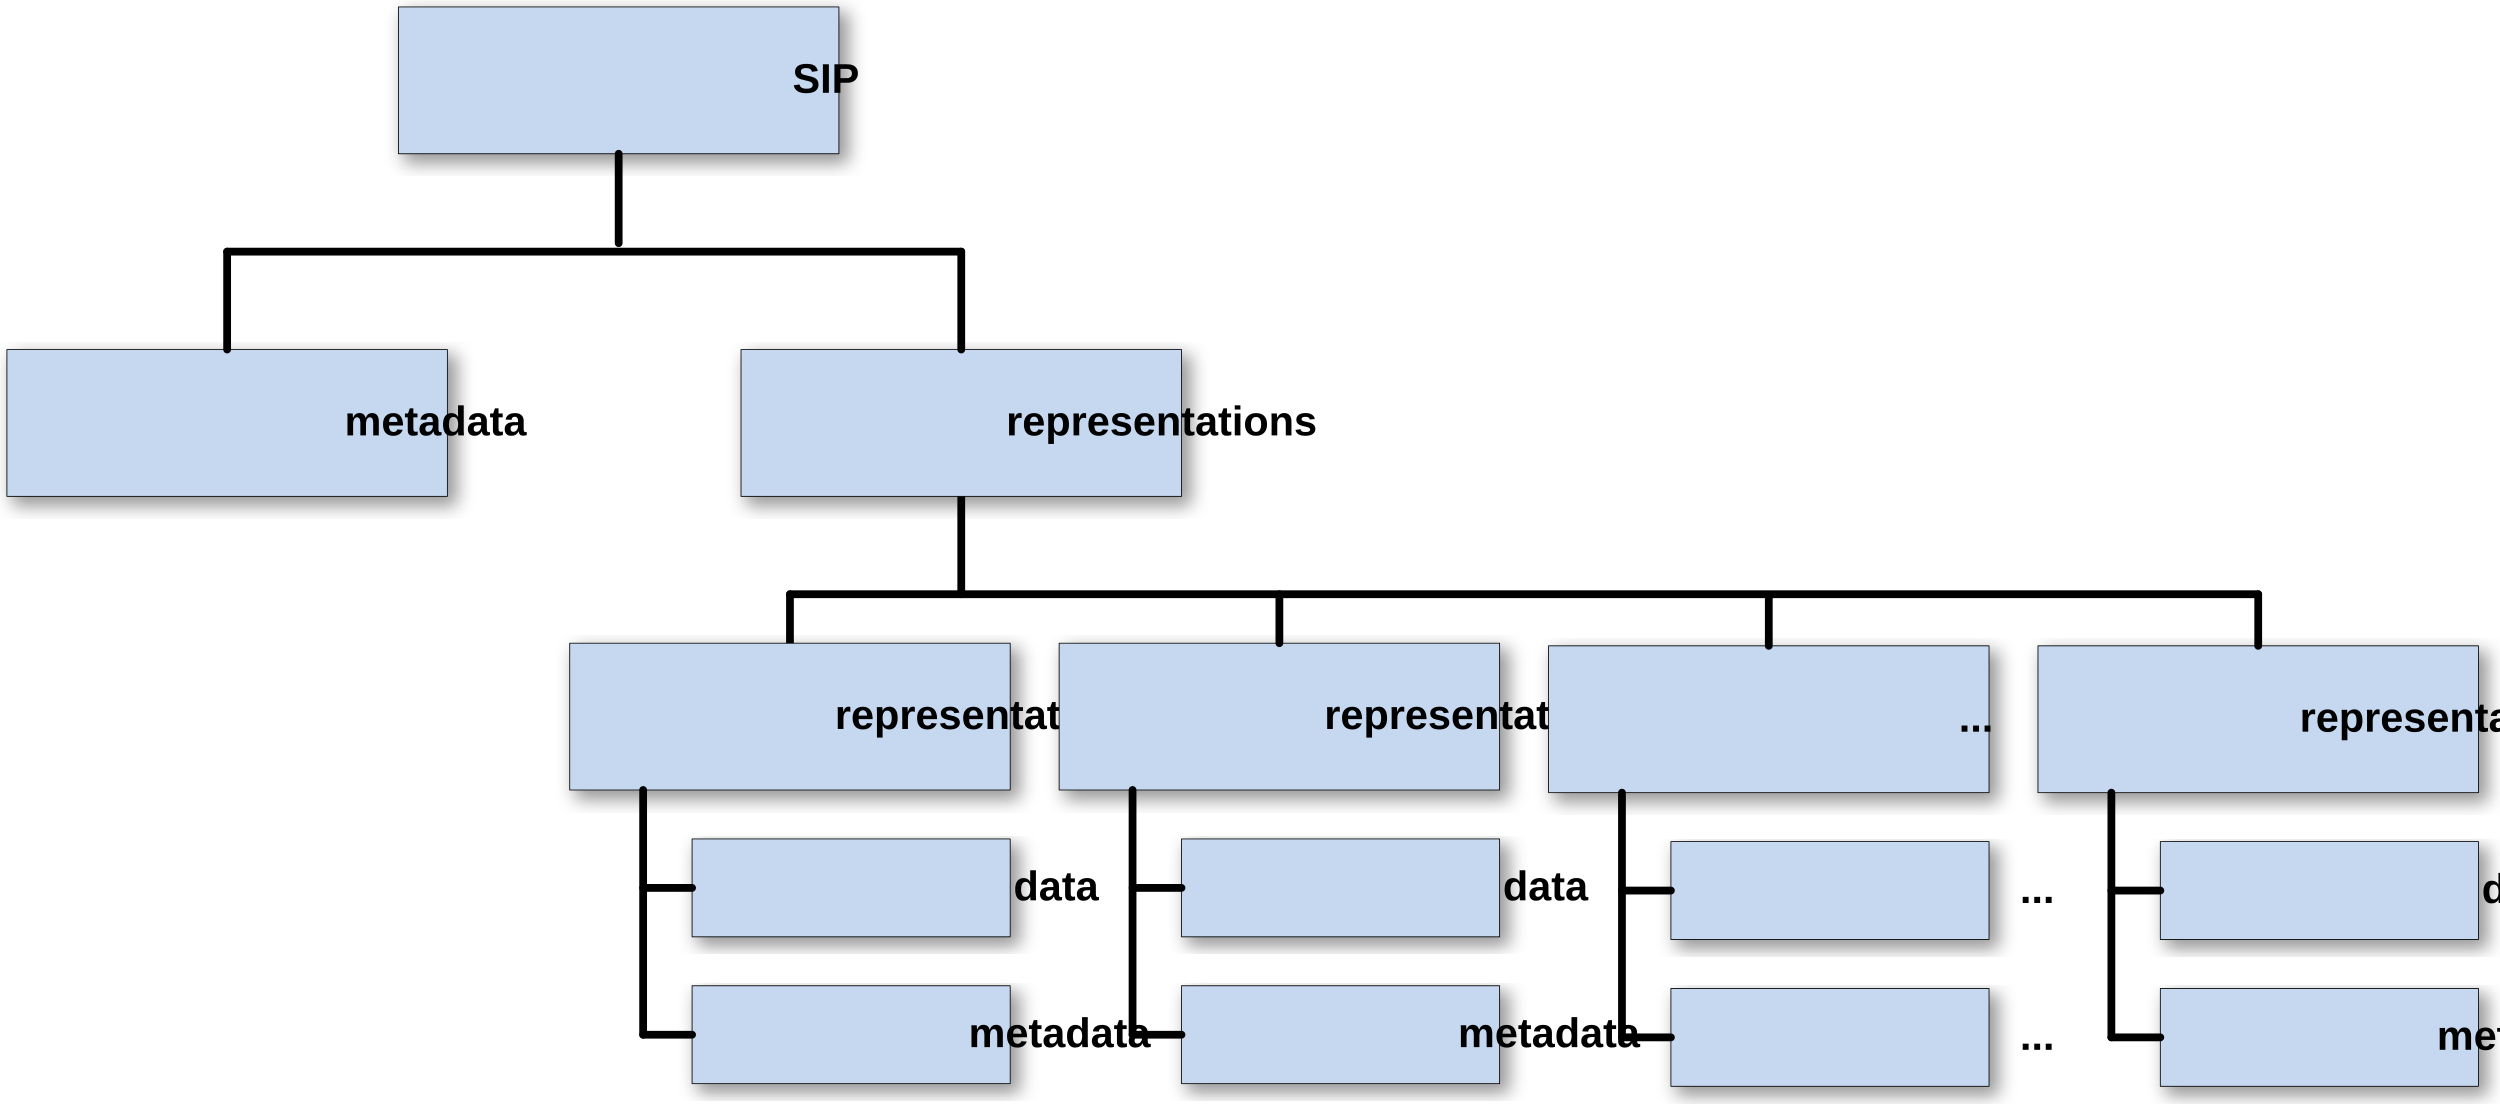
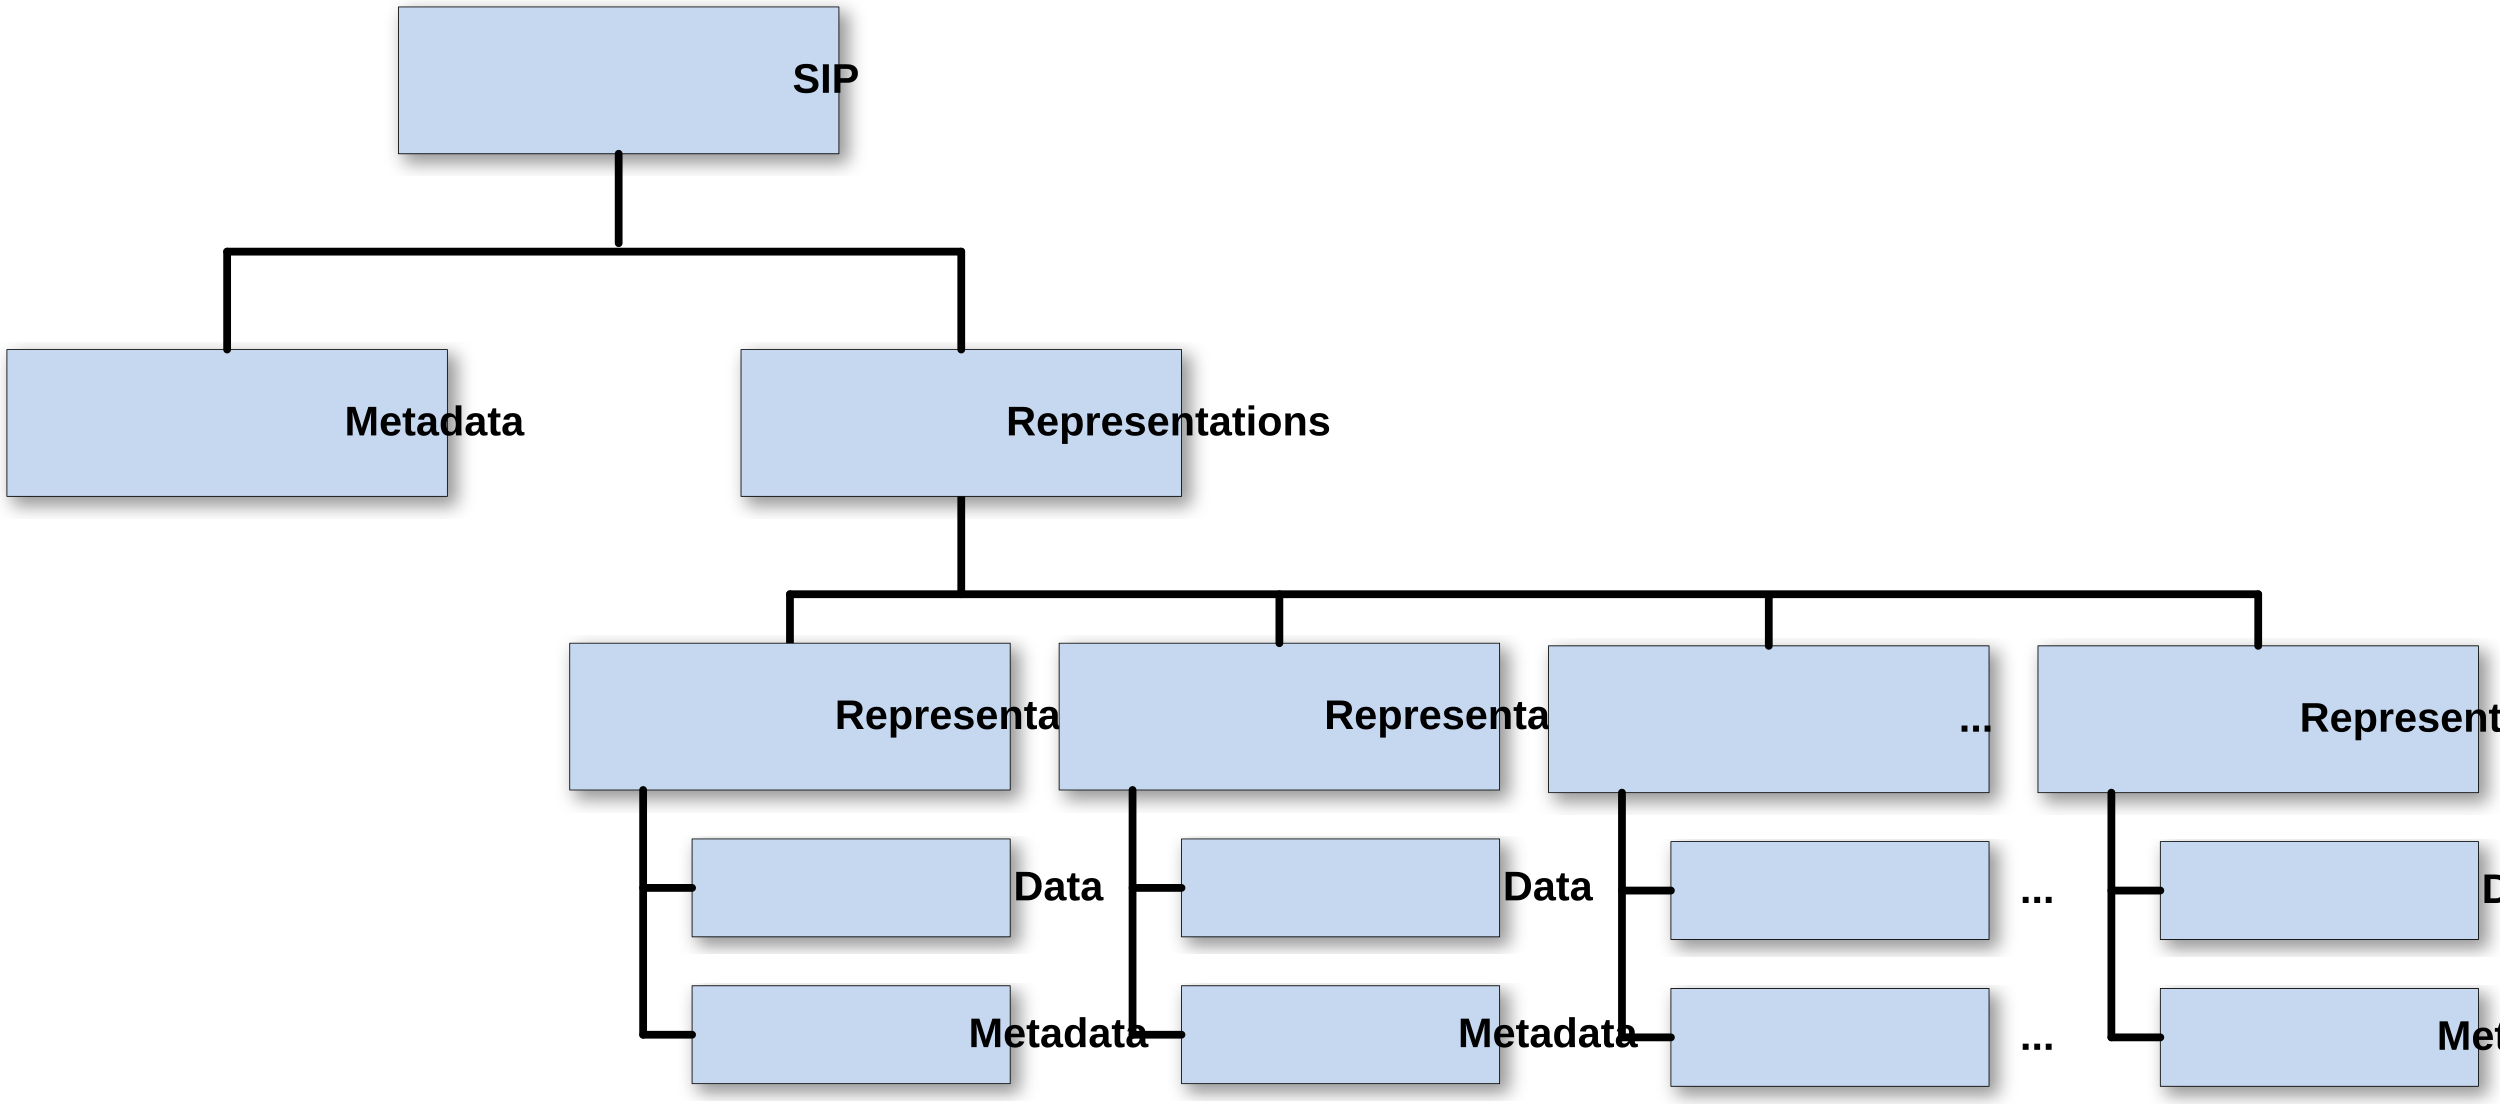
<svg xmlns="http://www.w3.org/2000/svg" xmlns:ns1="http://schemas.microsoft.com/visio/2003/SVGExtensions/" width="10.055in" height="4.456in" viewBox="0 0 723.988 320.82" xml:space="preserve" color-interpolation-filters="sRGB" class="st6">
  <ns1:documentProperties ns1:langID="2057" ns1:metric="true" ns1:viewMarkup="false" />
  <style type="text/css">
	
		.st1 {visibility:visible}
		.st2 {fill:#000000;fill-opacity:0.4;filter:url(#filter_2.6666667461395);stroke:#000000;stroke-linecap:round;stroke-linejoin:round;stroke-opacity:0.4}
		.st3 {fill:#c6d8f0;stroke:#000000;stroke-linecap:round;stroke-linejoin:round;stroke-width:0.24}
		.st4 {fill:#000000;font-family:Arial;font-size:1em;font-weight:bold}
		.st5 {stroke:#000000;stroke-linecap:round;stroke-linejoin:round;stroke-width:2.25}
		.st6 {fill:none;fill-rule:evenodd;font-size:12px;overflow:visible;stroke-linecap:square;stroke-miterlimit:3}
	
	</style>
  <defs id="Filters">
    <filter id="filter_2.6666667461395">
      <feGaussianBlur stdDeviation="2.667" />
    </filter>
  </defs>
  <g ns1:mID="0" ns1:index="1" ns1:groupContext="foregroundPage">
    <ns1:pageProperties ns1:drawingScale="0.0393701" ns1:pageScale="0.0393701" ns1:drawingUnits="24" ns1:shadowOffsetX="8.50394" ns1:shadowOffsetY="-8.50394" />
    <g id="shape1-1" ns1:mID="1" ns1:groupContext="shape" transform="translate(115.384,-276.302)">
      <ns1:userDefs>
        <ns1:ud ns1:nameU="visVersion" ns1:val="VT0(11):26" />
      </ns1:userDefs>
      <ns1:textBlock ns1:margins="rect(4,4,4,4)" ns1:tabSpace="42.5197" />
      <ns1:textRect cx="63.779" cy="299.561" width="127.56" height="42.52" />
      <g id="shadow1-2" ns1:groupContext="shadow" ns1:shadowOffsetX="2.12132" ns1:shadowOffsetY="-2.12132" ns1:shadowType="1" transform="matrix(1,0,0,1,2.12132,2.12132)" class="st1">
        <rect x="0" y="278.301" width="127.559" height="42.52" class="st2" />
      </g>
      <rect x="0" y="278.301" width="127.559" height="42.52" class="st3" />
      <text x="54.11" y="303.16" class="st4" ns1:langID="2057">
        <ns1:paragraph ns1:horizAlign="1" />
        <ns1:tabList />SIP</text>
    </g>
    <g id="shape2-7" ns1:mID="2" ns1:groupContext="shape" transform="translate(65.7782,-247.956)">
      <path d="M0 320.82 L212.6 320.82" class="st5" />
    </g>
    <g id="shape3-10" ns1:mID="3" ns1:groupContext="shape" transform="translate(-92.0501,186.251) rotate(-90)">
      <path d="M0 320.82 L14.17 320.82" class="st5" />
    </g>
    <g id="shape4-13" ns1:mID="4" ns1:groupContext="shape" transform="translate(-141.656,70.4081) rotate(-90)">
      <path d="M0 320.82 L25.89 320.82" class="st5" />
    </g>
    <g id="shape5-16" ns1:mID="5" ns1:groupContext="shape" transform="translate(1.99867,-177.089)">
      <ns1:userDefs>
        <ns1:ud ns1:nameU="visVersion" ns1:val="VT0(11):26" />
      </ns1:userDefs>
      <ns1:textBlock ns1:margins="rect(4,4,4,4)" ns1:tabSpace="42.5197" />
      <ns1:textRect cx="63.779" cy="299.561" width="127.56" height="42.52" />
      <g id="shadow5-17" ns1:groupContext="shadow" ns1:shadowOffsetX="2.12132" ns1:shadowOffsetY="-2.12132" ns1:shadowType="1" transform="matrix(1,0,0,1,2.12132,2.12132)" class="st1">
        <rect x="0" y="278.301" width="127.559" height="42.52" class="st2" />
      </g>
      <rect x="0" y="278.301" width="127.559" height="42.52" class="st3" />
      <text x="37.77" y="303.16" class="st4" ns1:langID="2057">
        <ns1:paragraph ns1:horizAlign="1" />
-         <ns1:tabList />metadata</text>
+         <ns1:tabList />Metadata</text>
    </g>
    <g id="shape6-22" ns1:mID="6" ns1:groupContext="shape" transform="translate(-42.4438,172.077) rotate(-90)">
      <path d="M0 320.82 L28.35 320.82" class="st5" />
    </g>
    <g id="shape7-25" ns1:mID="7" ns1:groupContext="shape" transform="translate(-255.042,101.211) rotate(-90)">
      <path d="M0 320.82 L28.35 320.82" class="st5" />
    </g>
    <g id="shape8-28" ns1:mID="8" ns1:groupContext="shape" transform="translate(164.991,-92.0501)">
      <ns1:userDefs>
        <ns1:ud ns1:nameU="visVersion" ns1:val="VT0(11):26" />
      </ns1:userDefs>
      <ns1:textBlock ns1:margins="rect(4,4,4,4)" ns1:tabSpace="42.5197" />
      <ns1:textRect cx="63.779" cy="299.561" width="127.56" height="42.52" />
      <g id="shadow8-29" ns1:groupContext="shadow" ns1:shadowOffsetX="2.12132" ns1:shadowOffsetY="-2.12132" ns1:shadowType="1" transform="matrix(1,0,0,1,2.12132,2.12132)" class="st1">
        <rect x="0" y="278.301" width="127.559" height="42.52" class="st2" />
      </g>
      <rect x="0" y="278.301" width="127.559" height="42.52" class="st3" />
      <text x="16.77" y="303.16" class="st4" ns1:langID="2057">
        <ns1:paragraph ns1:horizAlign="1" />
-         <ns1:tabList />representationID</text>
+         <ns1:tabList />Representation1</text>
    </g>
    <g id="shape9-34" ns1:mID="9" ns1:groupContext="shape" transform="translate(214.597,-177.089)">
      <ns1:userDefs>
        <ns1:ud ns1:nameU="visVersion" ns1:val="VT0(11):26" />
      </ns1:userDefs>
      <ns1:textBlock ns1:margins="rect(4,4,4,4)" ns1:tabSpace="42.5197" />
      <ns1:textRect cx="63.779" cy="299.561" width="127.56" height="42.52" />
      <g id="shadow9-35" ns1:groupContext="shadow" ns1:shadowOffsetX="2.12132" ns1:shadowOffsetY="-2.12132" ns1:shadowType="1" transform="matrix(1,0,0,1,2.12132,2.12132)" class="st1">
        <rect x="0" y="278.301" width="127.559" height="42.52" class="st2" />
      </g>
      <rect x="0" y="278.301" width="127.559" height="42.52" class="st3" />
      <text x="16.77" y="303.16" class="st4" ns1:langID="2057">
        <ns1:paragraph ns1:horizAlign="1" />
-         <ns1:tabList />representations</text>
+         <ns1:tabList />Representations</text>
    </g>
    <g id="shape10-40" ns1:mID="10" ns1:groupContext="shape" transform="translate(200.424,-49.5304)">
      <ns1:userDefs>
        <ns1:ud ns1:nameU="visVersion" ns1:val="VT0(11):26" />
      </ns1:userDefs>
      <ns1:textBlock ns1:margins="rect(4,4,4,4)" ns1:tabSpace="42.5197" />
      <ns1:textRect cx="46.063" cy="306.647" width="92.13" height="28.346" />
      <g id="shadow10-41" ns1:groupContext="shadow" ns1:shadowOffsetX="2.12132" ns1:shadowOffsetY="-2.12132" ns1:shadowType="1" transform="matrix(1,0,0,1,2.12132,2.12132)" class="st1">
        <rect x="0" y="292.474" width="92.126" height="28.346" class="st2" />
      </g>
      <rect x="0" y="292.474" width="92.126" height="28.346" class="st3" />
      <text x="33.06" y="310.25" class="st4" ns1:langID="2057">
        <ns1:paragraph ns1:horizAlign="1" />
-         <ns1:tabList />data</text>
+         <ns1:tabList />Data</text>
    </g>
    <g id="shape11-46" ns1:mID="11" ns1:groupContext="shape" transform="translate(200.424,-7.01072)">
      <ns1:userDefs>
        <ns1:ud ns1:nameU="visVersion" ns1:val="VT0(11):26" />
      </ns1:userDefs>
      <ns1:textBlock ns1:margins="rect(4,4,4,4)" ns1:tabSpace="42.5197" />
      <ns1:textRect cx="46.063" cy="306.647" width="92.13" height="28.346" />
      <g id="shadow11-47" ns1:groupContext="shadow" ns1:shadowOffsetX="2.12132" ns1:shadowOffsetY="-2.12132" ns1:shadowType="1" transform="matrix(1,0,0,1,2.12132,2.12132)" class="st1">
        <rect x="0" y="292.474" width="92.126" height="28.346" class="st2" />
      </g>
      <rect x="0" y="292.474" width="92.126" height="28.346" class="st3" />
      <text x="20.06" y="310.25" class="st4" ns1:langID="2057">
        <ns1:paragraph ns1:horizAlign="1" />
-         <ns1:tabList />metadata</text>
+         <ns1:tabList />Metadata</text>
    </g>
    <g id="shape12-52" ns1:mID="12" ns1:groupContext="shape" transform="translate(-134.57,299.636) rotate(-90)">
      <path d="M0 320.82 L70.87 320.82" class="st5" />
    </g>
    <g id="shape13-55" ns1:mID="13" ns1:groupContext="shape" transform="translate(653.967,492.898) rotate(180)">
      <path d="M0 320.82 L425.2 320.82" class="st5" />
    </g>
    <g id="shape14-58" ns1:mID="14" ns1:groupContext="shape" transform="translate(-42.4438,101.211) rotate(-90)">
      <path d="M0 320.82 L28.35 320.82" class="st5" />
    </g>
    <g id="shape15-61" ns1:mID="15" ns1:groupContext="shape" transform="translate(200.424,620.457) rotate(180)">
      <path d="M0 320.82 L14.17 320.82" class="st5" />
    </g>
    <g id="shape16-64" ns1:mID="16" ns1:groupContext="shape" transform="translate(200.424,577.937) rotate(180)">
      <path d="M0 320.82 L14.17 320.82" class="st5" />
    </g>
    <g id="shape17-67" ns1:mID="17" ns1:groupContext="shape" transform="translate(306.723,-92.0501)">
      <ns1:userDefs>
        <ns1:ud ns1:nameU="visVersion" ns1:val="VT0(11):26" />
      </ns1:userDefs>
      <ns1:textBlock ns1:margins="rect(4,4,4,4)" ns1:tabSpace="42.5197" />
      <ns1:textRect cx="63.779" cy="299.561" width="127.56" height="42.52" />
      <g id="shadow17-68" ns1:groupContext="shadow" ns1:shadowOffsetX="2.12132" ns1:shadowOffsetY="-2.12132" ns1:shadowType="1" transform="matrix(1,0,0,1,2.12132,2.12132)" class="st1">
        <rect x="0" y="278.301" width="127.559" height="42.52" class="st2" />
      </g>
      <rect x="0" y="278.301" width="127.559" height="42.52" class="st3" />
      <text x="16.77" y="303.16" class="st4" ns1:langID="2057">
        <ns1:paragraph ns1:horizAlign="1" />
-         <ns1:tabList />representationID</text>
+         <ns1:tabList />Representation2</text>
    </g>
    <g id="shape18-73" ns1:mID="18" ns1:groupContext="shape" transform="translate(342.156,-49.5304)">
      <ns1:userDefs>
        <ns1:ud ns1:nameU="visVersion" ns1:val="VT0(11):26" />
      </ns1:userDefs>
      <ns1:textBlock ns1:margins="rect(4,4,4,4)" ns1:tabSpace="42.5197" />
      <ns1:textRect cx="46.063" cy="306.647" width="92.13" height="28.346" />
      <g id="shadow18-74" ns1:groupContext="shadow" ns1:shadowOffsetX="2.12132" ns1:shadowOffsetY="-2.12132" ns1:shadowType="1" transform="matrix(1,0,0,1,2.12132,2.12132)" class="st1">
        <rect x="0" y="292.474" width="92.126" height="28.346" class="st2" />
      </g>
      <rect x="0" y="292.474" width="92.126" height="28.346" class="st3" />
      <text x="33.06" y="310.25" class="st4" ns1:langID="2057">
        <ns1:paragraph ns1:horizAlign="1" />
-         <ns1:tabList />data</text>
+         <ns1:tabList />Data</text>
    </g>
    <g id="shape19-79" ns1:mID="19" ns1:groupContext="shape" transform="translate(342.156,-7.01072)">
      <ns1:userDefs>
        <ns1:ud ns1:nameU="visVersion" ns1:val="VT0(11):26" />
      </ns1:userDefs>
      <ns1:textBlock ns1:margins="rect(4,4,4,4)" ns1:tabSpace="42.5197" />
      <ns1:textRect cx="46.063" cy="306.647" width="92.13" height="28.346" />
      <g id="shadow19-80" ns1:groupContext="shadow" ns1:shadowOffsetX="2.12132" ns1:shadowOffsetY="-2.12132" ns1:shadowType="1" transform="matrix(1,0,0,1,2.12132,2.12132)" class="st1">
        <rect x="0" y="292.474" width="92.126" height="28.346" class="st2" />
      </g>
      <rect x="0" y="292.474" width="92.126" height="28.346" class="st3" />
      <text x="20.06" y="310.25" class="st4" ns1:langID="2057">
        <ns1:paragraph ns1:horizAlign="1" />
-         <ns1:tabList />metadata</text>
+         <ns1:tabList />Metadata</text>
    </g>
    <g id="shape20-85" ns1:mID="20" ns1:groupContext="shape" transform="translate(7.16249,299.636) rotate(-90)">
      <path d="M0 320.82 L70.87 320.82" class="st5" />
    </g>
    <g id="shape21-88" ns1:mID="21" ns1:groupContext="shape" transform="translate(342.156,620.457) rotate(180)">
      <path d="M0 320.82 L14.17 320.82" class="st5" />
    </g>
    <g id="shape22-91" ns1:mID="22" ns1:groupContext="shape" transform="translate(342.156,577.937) rotate(180)">
      <path d="M0 320.82 L14.17 320.82" class="st5" />
    </g>
    <g id="shape23-94" ns1:mID="23" ns1:groupContext="shape" transform="translate(448.455,-91.2807)">
      <ns1:userDefs>
        <ns1:ud ns1:nameU="visVersion" ns1:val="VT0(11):26" />
      </ns1:userDefs>
      <ns1:textBlock ns1:margins="rect(4,4,4,4)" ns1:tabSpace="42.5197" />
      <ns1:textRect cx="63.779" cy="299.561" width="127.56" height="42.52" />
      <g id="shadow23-95" ns1:groupContext="shadow" ns1:shadowOffsetX="2.12132" ns1:shadowOffsetY="-2.12132" ns1:shadowType="1" transform="matrix(1,0,0,1,2.12132,2.12132)" class="st1">
        <rect x="0" y="278.301" width="127.559" height="42.52" class="st2" />
      </g>
      <rect x="0" y="278.301" width="127.559" height="42.52" class="st3" />
      <text x="58.78" y="303.16" class="st4" ns1:langID="2057">
        <ns1:paragraph ns1:horizAlign="1" />
        <ns1:tabList />...</text>
    </g>
    <g id="shape24-100" ns1:mID="24" ns1:groupContext="shape" transform="translate(483.888,-48.761)">
      <ns1:userDefs>
        <ns1:ud ns1:nameU="visVersion" ns1:val="VT0(11):26" />
      </ns1:userDefs>
      <ns1:textBlock ns1:margins="rect(4,4,4,4)" ns1:tabSpace="42.5197" />
      <ns1:textRect cx="46.063" cy="306.647" width="92.13" height="28.346" />
      <g id="shadow24-101" ns1:groupContext="shadow" ns1:shadowOffsetX="2.12132" ns1:shadowOffsetY="-2.12132" ns1:shadowType="1" transform="matrix(1,0,0,1,2.12132,2.12132)" class="st1">
        <rect x="0" y="292.474" width="92.126" height="28.346" class="st2" />
      </g>
      <rect x="0" y="292.474" width="92.126" height="28.346" class="st3" />
      <text x="41.06" y="310.25" class="st4" ns1:langID="2057">
        <ns1:paragraph ns1:horizAlign="1" />
        <ns1:tabList />...</text>
    </g>
    <g id="shape25-106" ns1:mID="25" ns1:groupContext="shape" transform="translate(483.888,-6.24132)">
      <ns1:userDefs>
        <ns1:ud ns1:nameU="visVersion" ns1:val="VT0(11):26" />
      </ns1:userDefs>
      <ns1:textBlock ns1:margins="rect(4,4,4,4)" ns1:tabSpace="42.5197" />
      <ns1:textRect cx="46.063" cy="306.647" width="92.13" height="28.346" />
      <g id="shadow25-107" ns1:groupContext="shadow" ns1:shadowOffsetX="2.12132" ns1:shadowOffsetY="-2.12132" ns1:shadowType="1" transform="matrix(1,0,0,1,2.12132,2.12132)" class="st1">
        <rect x="0" y="292.474" width="92.126" height="28.346" class="st2" />
      </g>
      <rect x="0" y="292.474" width="92.126" height="28.346" class="st3" />
      <text x="41.06" y="310.25" class="st4" ns1:langID="2057">
        <ns1:paragraph ns1:horizAlign="1" />
        <ns1:tabList />...</text>
    </g>
    <g id="shape26-112" ns1:mID="26" ns1:groupContext="shape" transform="translate(148.895,300.406) rotate(-90)">
      <path d="M0 320.82 L70.87 320.82" class="st5" />
    </g>
    <g id="shape27-115" ns1:mID="27" ns1:groupContext="shape" transform="translate(483.888,621.226) rotate(180)">
      <path d="M0 320.82 L14.17 320.82" class="st5" />
    </g>
    <g id="shape28-118" ns1:mID="28" ns1:groupContext="shape" transform="translate(483.888,578.707) rotate(180)">
      <path d="M0 320.82 L14.17 320.82" class="st5" />
    </g>
    <g id="shape29-121" ns1:mID="29" ns1:groupContext="shape" transform="translate(590.188,-91.2807)">
      <ns1:userDefs>
        <ns1:ud ns1:nameU="visVersion" ns1:val="VT0(11):26" />
      </ns1:userDefs>
      <ns1:textBlock ns1:margins="rect(4,4,4,4)" ns1:tabSpace="42.5197" />
      <ns1:textRect cx="63.779" cy="299.561" width="127.56" height="42.52" />
      <g id="shadow29-122" ns1:groupContext="shadow" ns1:shadowOffsetX="2.12132" ns1:shadowOffsetY="-2.12132" ns1:shadowType="1" transform="matrix(1,0,0,1,2.12132,2.12132)" class="st1">
        <rect x="0" y="278.301" width="127.559" height="42.52" class="st2" />
      </g>
      <rect x="0" y="278.301" width="127.559" height="42.52" class="st3" />
      <text x="15.77" y="303.16" class="st4" ns1:langID="2057">
        <ns1:paragraph ns1:horizAlign="1" />
-         <ns1:tabList />representationID</text>
+         <ns1:tabList />RepresentationN</text>
    </g>
    <g id="shape30-127" ns1:mID="30" ns1:groupContext="shape" transform="translate(625.621,-48.761)">
      <ns1:userDefs>
        <ns1:ud ns1:nameU="visVersion" ns1:val="VT0(11):26" />
      </ns1:userDefs>
      <ns1:textBlock ns1:margins="rect(4,4,4,4)" ns1:tabSpace="42.5197" />
      <ns1:textRect cx="46.063" cy="306.647" width="92.13" height="28.346" />
      <g id="shadow30-128" ns1:groupContext="shadow" ns1:shadowOffsetX="2.12132" ns1:shadowOffsetY="-2.12132" ns1:shadowType="1" transform="matrix(1,0,0,1,2.12132,2.12132)" class="st1">
        <rect x="0" y="292.474" width="92.126" height="28.346" class="st2" />
      </g>
      <rect x="0" y="292.474" width="92.126" height="28.346" class="st3" />
      <text x="33.06" y="310.25" class="st4" ns1:langID="2057">
        <ns1:paragraph ns1:horizAlign="1" />
-         <ns1:tabList />data</text>
+         <ns1:tabList />Data</text>
    </g>
    <g id="shape31-133" ns1:mID="31" ns1:groupContext="shape" transform="translate(625.621,-6.24132)">
      <ns1:userDefs>
        <ns1:ud ns1:nameU="visVersion" ns1:val="VT0(11):26" />
      </ns1:userDefs>
      <ns1:textBlock ns1:margins="rect(4,4,4,4)" ns1:tabSpace="42.5197" />
      <ns1:textRect cx="46.063" cy="306.647" width="92.13" height="28.346" />
      <g id="shadow31-134" ns1:groupContext="shadow" ns1:shadowOffsetX="2.12132" ns1:shadowOffsetY="-2.12132" ns1:shadowType="1" transform="matrix(1,0,0,1,2.12132,2.12132)" class="st1">
        <rect x="0" y="292.474" width="92.126" height="28.346" class="st2" />
      </g>
      <rect x="0" y="292.474" width="92.126" height="28.346" class="st3" />
      <text x="20.06" y="310.25" class="st4" ns1:langID="2057">
        <ns1:paragraph ns1:horizAlign="1" />
-         <ns1:tabList />metadata</text>
+         <ns1:tabList />Metadata</text>
    </g>
    <g id="shape32-139" ns1:mID="32" ns1:groupContext="shape" transform="translate(290.627,300.406) rotate(-90)">
      <path d="M0 320.82 L70.87 320.82" class="st5" />
    </g>
    <g id="shape33-142" ns1:mID="33" ns1:groupContext="shape" transform="translate(625.621,621.226) rotate(180)">
      <path d="M0 320.82 L14.17 320.82" class="st5" />
    </g>
    <g id="shape34-145" ns1:mID="34" ns1:groupContext="shape" transform="translate(625.621,578.707) rotate(180)">
      <path d="M0 320.82 L14.17 320.82" class="st5" />
    </g>
    <g id="shape35-148" ns1:mID="35" ns1:groupContext="shape" transform="translate(49.6822,186.251) rotate(-90)">
      <path d="M0 320.82 L14.17 320.82" class="st5" />
    </g>
    <g id="shape36-151" ns1:mID="36" ns1:groupContext="shape" transform="translate(191.414,187.02) rotate(-90)">
      <path d="M0 320.82 L14.17 320.82" class="st5" />
    </g>
    <g id="shape37-154" ns1:mID="37" ns1:groupContext="shape" transform="translate(974.788,172.077) rotate(90)">
      <path d="M0 320.82 L14.94 320.82" class="st5" />
    </g>
  </g>
</svg>
